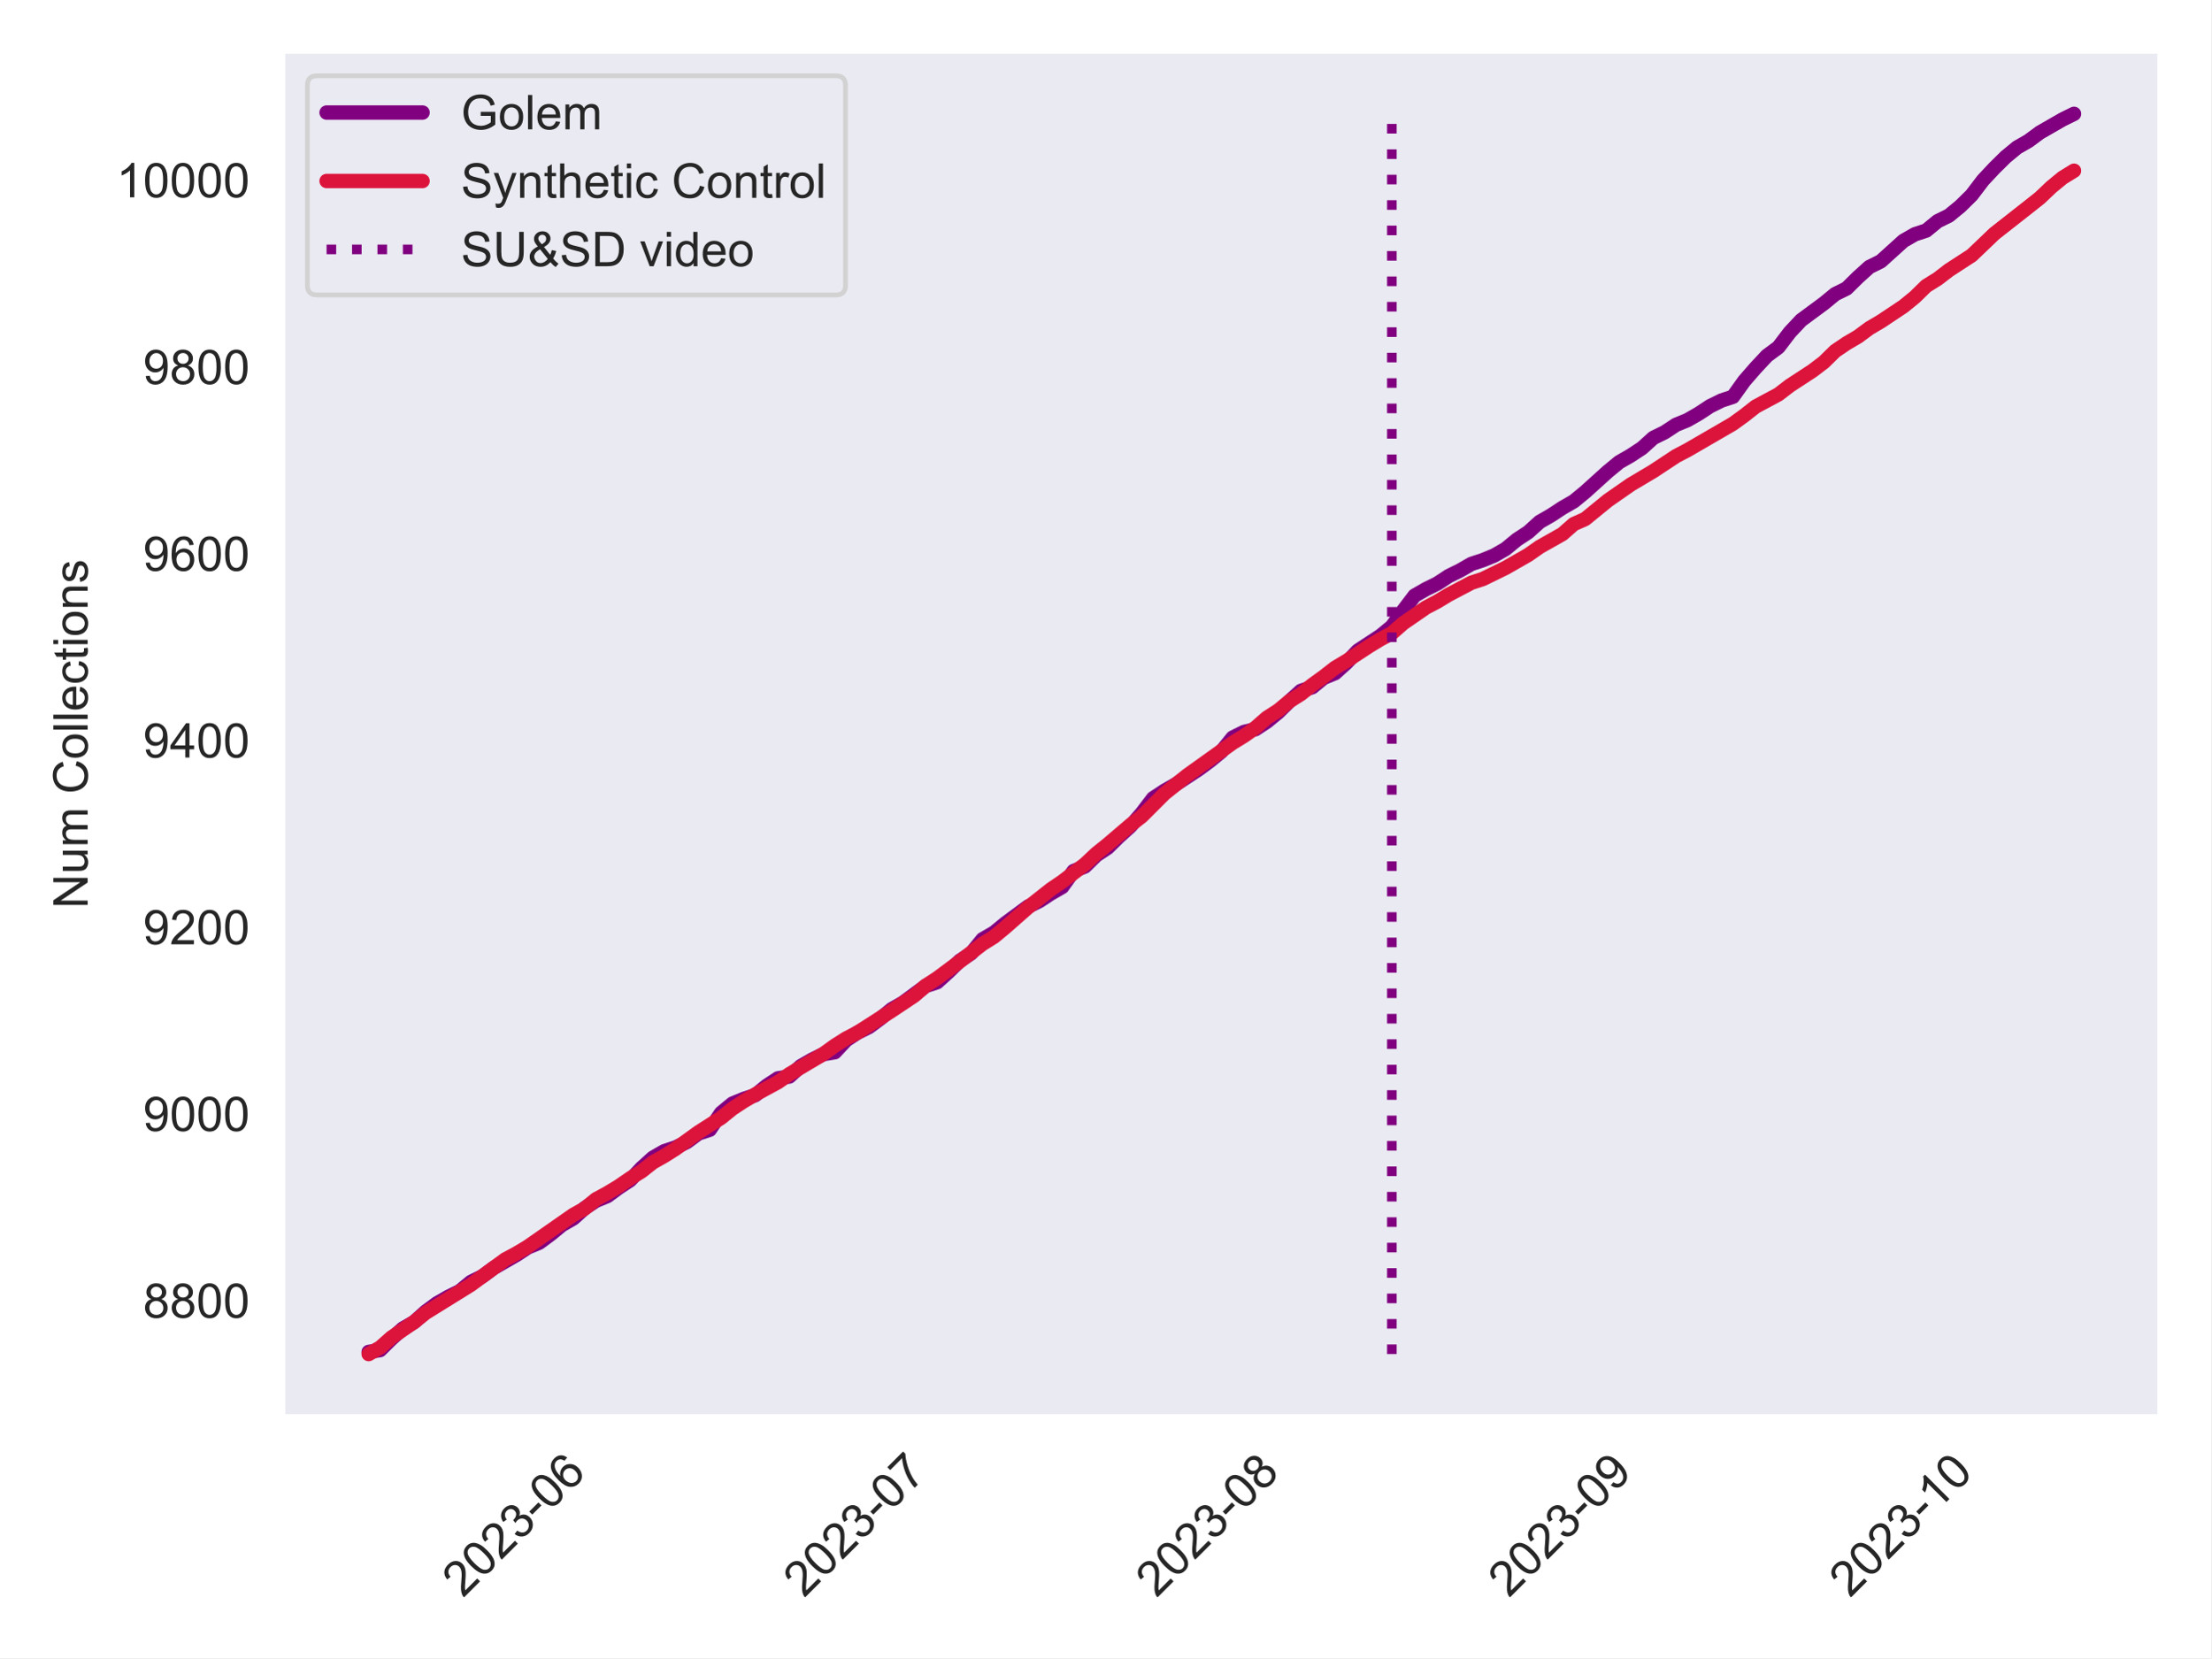
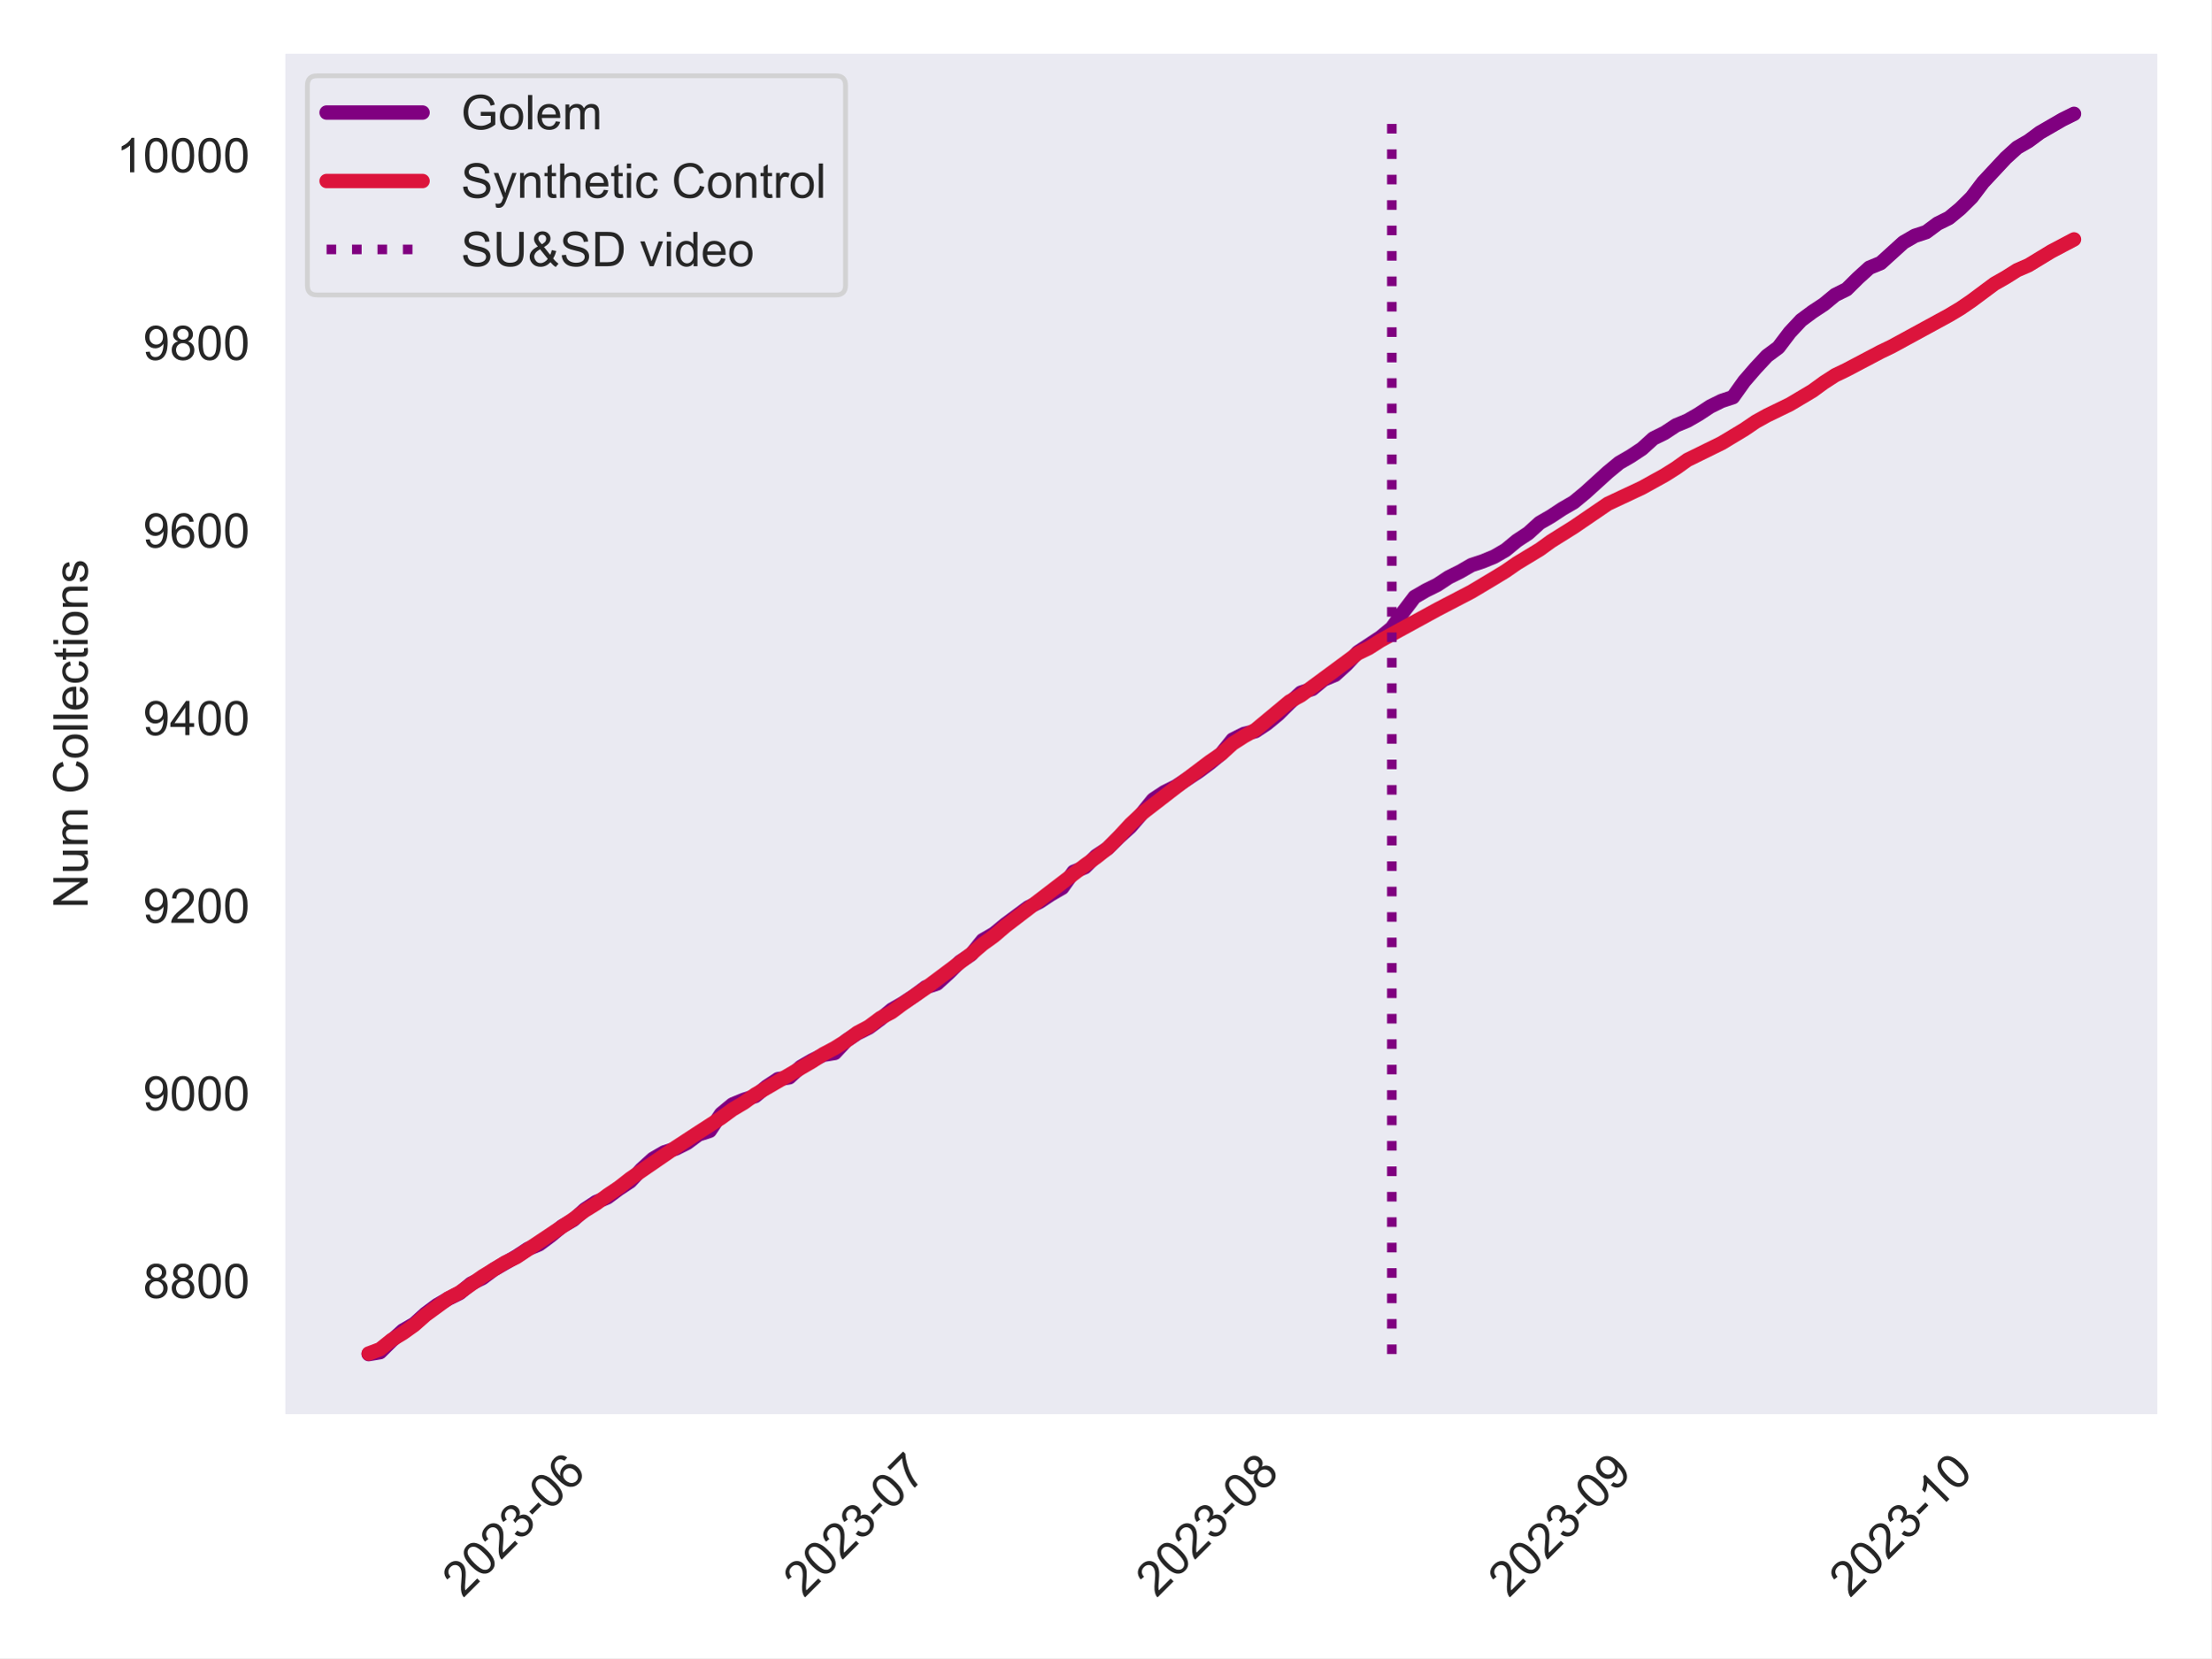
<svg xmlns="http://www.w3.org/2000/svg" xmlns:xlink="http://www.w3.org/1999/xlink" width="460.8pt" height="345.6pt" viewBox="0 0 460.8 345.6" version="1.1">
  <defs>
    <style type="text/css">*{stroke-linejoin: round; stroke-linecap: butt}</style>
  </defs>
  <g id="figure_1">
    <g id="patch_1">
      <path d="M 0 345.6  L 460.8 345.6  L 460.8 0  L 0 0  z " style="fill: #ffffff" />
    </g>
    <g id="axes_1">
      <g id="patch_2">
        <path d="M 59.06 295.153  L 450 295.153  L 450 10.8  L 59.06 10.8  z " style="fill: #eaeaf2" />
      </g>
      <g id="matplotlib.axis_1">
        <g id="xtick_1">
          <g id="text_1">
            <g style="fill: #262626" transform="translate(96.48556 333.1617) rotate(-45) scale(0.1 -0.1)">
              <defs>
                <path id="ArialMT-32" d="M 3222 541  L 3222 0  L 194 0  Q 188 203 259 391  Q 375 700 629 1000  Q 884 1300 1366 1694  Q 2113 2306 2375 2664  Q 2638 3022 2638 3341  Q 2638 3675 2398 3904  Q 2159 4134 1775 4134  Q 1369 4134 1125 3890  Q 881 3647 878 3216  L 300 3275  Q 359 3922 746 4261  Q 1134 4600 1788 4600  Q 2447 4600 2831 4234  Q 3216 3869 3216 3328  Q 3216 3053 3103 2787  Q 2991 2522 2730 2228  Q 2469 1934 1863 1422  Q 1356 997 1212 845  Q 1069 694 975 541  L 3222 541  z " transform="scale(0.015625)" />
                <path id="ArialMT-30" d="M 266 2259  Q 266 3072 433 3567  Q 600 4063 929 4331  Q 1259 4600 1759 4600  Q 2128 4600 2406 4451  Q 2684 4303 2865 4023  Q 3047 3744 3150 3342  Q 3253 2941 3253 2259  Q 3253 1453 3087 958  Q 2922 463 2592 192  Q 2263 -78 1759 -78  Q 1097 -78 719 397  Q 266 969 266 2259  z M 844 2259  Q 844 1131 1108 757  Q 1372 384 1759 384  Q 2147 384 2411 759  Q 2675 1134 2675 2259  Q 2675 3391 2411 3762  Q 2147 4134 1753 4134  Q 1366 4134 1134 3806  Q 844 3388 844 2259  z " transform="scale(0.015625)" />
                <path id="ArialMT-33" d="M 269 1209  L 831 1284  Q 928 806 1161 595  Q 1394 384 1728 384  Q 2125 384 2398 659  Q 2672 934 2672 1341  Q 2672 1728 2419 1979  Q 2166 2231 1775 2231  Q 1616 2231 1378 2169  L 1441 2663  Q 1497 2656 1531 2656  Q 1891 2656 2178 2843  Q 2466 3031 2466 3422  Q 2466 3731 2256 3934  Q 2047 4138 1716 4138  Q 1388 4138 1169 3931  Q 950 3725 888 3313  L 325 3413  Q 428 3978 793 4289  Q 1159 4600 1703 4600  Q 2078 4600 2393 4439  Q 2709 4278 2876 4000  Q 3044 3722 3044 3409  Q 3044 3113 2884 2869  Q 2725 2625 2413 2481  Q 2819 2388 3044 2092  Q 3269 1797 3269 1353  Q 3269 753 2831 336  Q 2394 -81 1725 -81  Q 1122 -81 723 278  Q 325 638 269 1209  z " transform="scale(0.015625)" />
                <path id="ArialMT-2d" d="M 203 1375  L 203 1941  L 1931 1941  L 1931 1375  L 203 1375  z " transform="scale(0.015625)" />
                <path id="ArialMT-36" d="M 3184 3459  L 2625 3416  Q 2550 3747 2413 3897  Q 2184 4138 1850 4138  Q 1581 4138 1378 3988  Q 1113 3794 959 3422  Q 806 3050 800 2363  Q 1003 2672 1297 2822  Q 1591 2972 1913 2972  Q 2475 2972 2870 2558  Q 3266 2144 3266 1488  Q 3266 1056 3080 686  Q 2894 316 2569 119  Q 2244 -78 1831 -78  Q 1128 -78 684 439  Q 241 956 241 2144  Q 241 3472 731 4075  Q 1159 4600 1884 4600  Q 2425 4600 2770 4297  Q 3116 3994 3184 3459  z M 888 1484  Q 888 1194 1011 928  Q 1134 663 1356 523  Q 1578 384 1822 384  Q 2178 384 2434 671  Q 2691 959 2691 1453  Q 2691 1928 2437 2201  Q 2184 2475 1800 2475  Q 1419 2475 1153 2201  Q 888 1928 888 1484  z " transform="scale(0.015625)" />
              </defs>
              <use xlink:href="#ArialMT-32" />
              <use xlink:href="#ArialMT-30" x="55.615" />
              <use xlink:href="#ArialMT-32" x="111.23" />
              <use xlink:href="#ArialMT-33" x="166.846" />
              <use xlink:href="#ArialMT-2d" x="222.461" />
              <use xlink:href="#ArialMT-30" x="255.762" />
              <use xlink:href="#ArialMT-36" x="311.377" />
            </g>
          </g>
        </g>
        <g id="xtick_2">
          <g id="text_2">
            <g style="fill: #262626" transform="translate(167.5656 333.1617) rotate(-45) scale(0.1 -0.1)">
              <defs>
                <path id="ArialMT-37" d="M 303 3981  L 303 4522  L 3269 4522  L 3269 4084  Q 2831 3619 2401 2847  Q 1972 2075 1738 1259  Q 1569 684 1522 0  L 944 0  Q 953 541 1156 1306  Q 1359 2072 1739 2783  Q 2119 3494 2547 3981  L 303 3981  z " transform="scale(0.015625)" />
              </defs>
              <use xlink:href="#ArialMT-32" />
              <use xlink:href="#ArialMT-30" x="55.615" />
              <use xlink:href="#ArialMT-32" x="111.23" />
              <use xlink:href="#ArialMT-33" x="166.846" />
              <use xlink:href="#ArialMT-2d" x="222.461" />
              <use xlink:href="#ArialMT-30" x="255.762" />
              <use xlink:href="#ArialMT-37" x="311.377" />
            </g>
          </g>
        </g>
        <g id="xtick_3">
          <g id="text_3">
            <g style="fill: #262626" transform="translate(241.0149 333.1617) rotate(-45) scale(0.1 -0.1)">
              <defs>
                <path id="ArialMT-38" d="M 1131 2484  Q 781 2613 612 2850  Q 444 3088 444 3419  Q 444 3919 803 4259  Q 1163 4600 1759 4600  Q 2359 4600 2725 4251  Q 3091 3903 3091 3403  Q 3091 3084 2923 2848  Q 2756 2613 2416 2484  Q 2838 2347 3058 2040  Q 3278 1734 3278 1309  Q 3278 722 2862 322  Q 2447 -78 1769 -78  Q 1091 -78 675 323  Q 259 725 259 1325  Q 259 1772 486 2073  Q 713 2375 1131 2484  z M 1019 3438  Q 1019 3113 1228 2906  Q 1438 2700 1772 2700  Q 2097 2700 2305 2904  Q 2513 3109 2513 3406  Q 2513 3716 2298 3927  Q 2084 4138 1766 4138  Q 1444 4138 1231 3931  Q 1019 3725 1019 3438  z M 838 1322  Q 838 1081 952 856  Q 1066 631 1291 507  Q 1516 384 1775 384  Q 2178 384 2440 643  Q 2703 903 2703 1303  Q 2703 1709 2433 1975  Q 2163 2241 1756 2241  Q 1359 2241 1098 1978  Q 838 1716 838 1322  z " transform="scale(0.015625)" />
              </defs>
              <use xlink:href="#ArialMT-32" />
              <use xlink:href="#ArialMT-30" x="55.615" />
              <use xlink:href="#ArialMT-32" x="111.23" />
              <use xlink:href="#ArialMT-33" x="166.846" />
              <use xlink:href="#ArialMT-2d" x="222.461" />
              <use xlink:href="#ArialMT-30" x="255.762" />
              <use xlink:href="#ArialMT-38" x="311.377" />
            </g>
          </g>
        </g>
        <g id="xtick_4">
          <g id="text_4">
            <g style="fill: #262626" transform="translate(314.4642 333.1617) rotate(-45) scale(0.1 -0.1)">
              <defs>
                <path id="ArialMT-39" d="M 350 1059  L 891 1109  Q 959 728 1153 556  Q 1347 384 1650 384  Q 1909 384 2104 503  Q 2300 622 2425 820  Q 2550 1019 2634 1356  Q 2719 1694 2719 2044  Q 2719 2081 2716 2156  Q 2547 1888 2255 1720  Q 1963 1553 1622 1553  Q 1053 1553 659 1965  Q 266 2378 266 3053  Q 266 3750 677 4175  Q 1088 4600 1706 4600  Q 2153 4600 2523 4359  Q 2894 4119 3086 3673  Q 3278 3228 3278 2384  Q 3278 1506 3087 986  Q 2897 466 2520 194  Q 2144 -78 1638 -78  Q 1100 -78 759 220  Q 419 519 350 1059  z M 2653 3081  Q 2653 3566 2395 3850  Q 2138 4134 1775 4134  Q 1400 4134 1122 3828  Q 844 3522 844 3034  Q 844 2597 1108 2323  Q 1372 2050 1759 2050  Q 2150 2050 2401 2323  Q 2653 2597 2653 3081  z " transform="scale(0.015625)" />
              </defs>
              <use xlink:href="#ArialMT-32" />
              <use xlink:href="#ArialMT-30" x="55.615" />
              <use xlink:href="#ArialMT-32" x="111.23" />
              <use xlink:href="#ArialMT-33" x="166.846" />
              <use xlink:href="#ArialMT-2d" x="222.461" />
              <use xlink:href="#ArialMT-30" x="255.762" />
              <use xlink:href="#ArialMT-39" x="311.377" />
            </g>
          </g>
        </g>
        <g id="xtick_5">
          <g id="text_5">
            <g style="fill: #262626" transform="translate(385.5442 333.1617) rotate(-45) scale(0.1 -0.1)">
              <defs>
                <path id="ArialMT-31" d="M 2384 0  L 1822 0  L 1822 3584  Q 1619 3391 1289 3197  Q 959 3003 697 2906  L 697 3450  Q 1169 3672 1522 3987  Q 1875 4303 2022 4600  L 2384 4600  L 2384 0  z " transform="scale(0.015625)" />
              </defs>
              <use xlink:href="#ArialMT-32" />
              <use xlink:href="#ArialMT-30" x="55.615" />
              <use xlink:href="#ArialMT-32" x="111.23" />
              <use xlink:href="#ArialMT-33" x="166.846" />
              <use xlink:href="#ArialMT-2d" x="222.461" />
              <use xlink:href="#ArialMT-31" x="255.762" />
              <use xlink:href="#ArialMT-30" x="311.377" />
            </g>
          </g>
        </g>
      </g>
      <g id="matplotlib.axis_2">
        <g id="ytick_1">
          <g id="text_6">
-             <g style="fill: #262626" transform="translate(29.81625 274.6651) scale(0.1 -0.1)">
+             <g style="fill: #262626" transform="translate(29.81625 270.5546) scale(0.1 -0.1)">
              <use xlink:href="#ArialMT-38" />
              <use xlink:href="#ArialMT-38" x="55.615" />
              <use xlink:href="#ArialMT-30" x="111.23" />
              <use xlink:href="#ArialMT-30" x="166.846" />
            </g>
          </g>
        </g>
        <g id="ytick_2">
          <g id="text_7">
-             <g style="fill: #262626" transform="translate(29.81625 235.7412) scale(0.1 -0.1)">
+             <g style="fill: #262626" transform="translate(29.81625 231.4468) scale(0.1 -0.1)">
              <use xlink:href="#ArialMT-39" />
              <use xlink:href="#ArialMT-30" x="55.615" />
              <use xlink:href="#ArialMT-30" x="111.23" />
              <use xlink:href="#ArialMT-30" x="166.846" />
            </g>
          </g>
        </g>
        <g id="ytick_3">
          <g id="text_8">
-             <g style="fill: #262626" transform="translate(29.81625 196.8174) scale(0.1 -0.1)">
+             <g style="fill: #262626" transform="translate(29.81625 192.339) scale(0.1 -0.1)">
              <use xlink:href="#ArialMT-39" />
              <use xlink:href="#ArialMT-32" x="55.615" />
              <use xlink:href="#ArialMT-30" x="111.23" />
              <use xlink:href="#ArialMT-30" x="166.846" />
            </g>
          </g>
        </g>
        <g id="ytick_4">
          <g id="text_9">
-             <g style="fill: #262626" transform="translate(29.81625 157.8935) scale(0.1 -0.1)">
+             <g style="fill: #262626" transform="translate(29.81625 153.2312) scale(0.1 -0.1)">
              <defs>
                <path id="ArialMT-34" d="M 2069 0  L 2069 1097  L 81 1097  L 81 1613  L 2172 4581  L 2631 4581  L 2631 1613  L 3250 1613  L 3250 1097  L 2631 1097  L 2631 0  L 2069 0  z M 2069 1613  L 2069 3678  L 634 1613  L 2069 1613  z " transform="scale(0.015625)" />
              </defs>
              <use xlink:href="#ArialMT-39" />
              <use xlink:href="#ArialMT-34" x="55.615" />
              <use xlink:href="#ArialMT-30" x="111.23" />
              <use xlink:href="#ArialMT-30" x="166.846" />
            </g>
          </g>
        </g>
        <g id="ytick_5">
          <g id="text_10">
-             <g style="fill: #262626" transform="translate(29.81625 118.9697) scale(0.1 -0.1)">
+             <g style="fill: #262626" transform="translate(29.81625 114.1234) scale(0.1 -0.1)">
              <use xlink:href="#ArialMT-39" />
              <use xlink:href="#ArialMT-36" x="55.615" />
              <use xlink:href="#ArialMT-30" x="111.23" />
              <use xlink:href="#ArialMT-30" x="166.846" />
            </g>
          </g>
        </g>
        <g id="ytick_6">
          <g id="text_11">
-             <g style="fill: #262626" transform="translate(29.81625 80.04585) scale(0.1 -0.1)">
+             <g style="fill: #262626" transform="translate(29.81625 75.01556) scale(0.1 -0.1)">
              <use xlink:href="#ArialMT-39" />
              <use xlink:href="#ArialMT-38" x="55.615" />
              <use xlink:href="#ArialMT-30" x="111.23" />
              <use xlink:href="#ArialMT-30" x="166.846" />
            </g>
          </g>
        </g>
        <g id="ytick_7">
          <g id="text_12">
-             <g style="fill: #262626" transform="translate(24.25531 41.122) scale(0.1 -0.1)">
+             <g style="fill: #262626" transform="translate(24.25531 35.90776) scale(0.1 -0.1)">
              <use xlink:href="#ArialMT-31" />
              <use xlink:href="#ArialMT-30" x="55.615" />
              <use xlink:href="#ArialMT-30" x="111.23" />
              <use xlink:href="#ArialMT-30" x="166.846" />
              <use xlink:href="#ArialMT-30" x="222.461" />
            </g>
          </g>
        </g>
        <g id="text_13">
          <g style="fill: #262626" transform="translate(18.26781 189.3764) rotate(-90) scale(0.1 -0.1)">
            <defs>
              <path id="ArialMT-4e" d="M 488 0  L 488 4581  L 1109 4581  L 3516 984  L 3516 4581  L 4097 4581  L 4097 0  L 3475 0  L 1069 3600  L 1069 0  L 488 0  z " transform="scale(0.015625)" />
              <path id="ArialMT-75" d="M 2597 0  L 2597 488  Q 2209 -75 1544 -75  Q 1250 -75 995 37  Q 741 150 617 320  Q 494 491 444 738  Q 409 903 409 1263  L 409 3319  L 972 3319  L 972 1478  Q 972 1038 1006 884  Q 1059 663 1231 536  Q 1403 409 1656 409  Q 1909 409 2131 539  Q 2353 669 2445 892  Q 2538 1116 2538 1541  L 2538 3319  L 3100 3319  L 3100 0  L 2597 0  z " transform="scale(0.015625)" />
              <path id="ArialMT-6d" d="M 422 0  L 422 3319  L 925 3319  L 925 2853  Q 1081 3097 1340 3245  Q 1600 3394 1931 3394  Q 2300 3394 2536 3241  Q 2772 3088 2869 2813  Q 3263 3394 3894 3394  Q 4388 3394 4653 3120  Q 4919 2847 4919 2278  L 4919 0  L 4359 0  L 4359 2091  Q 4359 2428 4304 2576  Q 4250 2725 4106 2815  Q 3963 2906 3769 2906  Q 3419 2906 3187 2673  Q 2956 2441 2956 1928  L 2956 0  L 2394 0  L 2394 2156  Q 2394 2531 2256 2718  Q 2119 2906 1806 2906  Q 1569 2906 1367 2781  Q 1166 2656 1075 2415  Q 984 2175 984 1722  L 984 0  L 422 0  z " transform="scale(0.015625)" />
              <path id="ArialMT-20" transform="scale(0.015625)" />
              <path id="ArialMT-43" d="M 3763 1606  L 4369 1453  Q 4178 706 3683 314  Q 3188 -78 2472 -78  Q 1731 -78 1267 223  Q 803 525 561 1097  Q 319 1669 319 2325  Q 319 3041 592 3573  Q 866 4106 1370 4382  Q 1875 4659 2481 4659  Q 3169 4659 3637 4309  Q 4106 3959 4291 3325  L 3694 3184  Q 3534 3684 3231 3912  Q 2928 4141 2469 4141  Q 1941 4141 1586 3887  Q 1231 3634 1087 3207  Q 944 2781 944 2328  Q 944 1744 1114 1308  Q 1284 872 1643 656  Q 2003 441 2422 441  Q 2931 441 3284 734  Q 3638 1028 3763 1606  z " transform="scale(0.015625)" />
              <path id="ArialMT-6f" d="M 213 1659  Q 213 2581 725 3025  Q 1153 3394 1769 3394  Q 2453 3394 2887 2945  Q 3322 2497 3322 1706  Q 3322 1066 3130 698  Q 2938 331 2570 128  Q 2203 -75 1769 -75  Q 1072 -75 642 372  Q 213 819 213 1659  z M 791 1659  Q 791 1022 1069 705  Q 1347 388 1769 388  Q 2188 388 2466 706  Q 2744 1025 2744 1678  Q 2744 2294 2464 2611  Q 2184 2928 1769 2928  Q 1347 2928 1069 2612  Q 791 2297 791 1659  z " transform="scale(0.015625)" />
              <path id="ArialMT-6c" d="M 409 0  L 409 4581  L 972 4581  L 972 0  L 409 0  z " transform="scale(0.015625)" />
              <path id="ArialMT-65" d="M 2694 1069  L 3275 997  Q 3138 488 2766 206  Q 2394 -75 1816 -75  Q 1088 -75 661 373  Q 234 822 234 1631  Q 234 2469 665 2931  Q 1097 3394 1784 3394  Q 2450 3394 2872 2941  Q 3294 2488 3294 1666  Q 3294 1616 3291 1516  L 816 1516  Q 847 969 1125 678  Q 1403 388 1819 388  Q 2128 388 2347 550  Q 2566 713 2694 1069  z M 847 1978  L 2700 1978  Q 2663 2397 2488 2606  Q 2219 2931 1791 2931  Q 1403 2931 1139 2672  Q 875 2413 847 1978  z " transform="scale(0.015625)" />
              <path id="ArialMT-63" d="M 2588 1216  L 3141 1144  Q 3050 572 2676 248  Q 2303 -75 1759 -75  Q 1078 -75 664 370  Q 250 816 250 1647  Q 250 2184 428 2587  Q 606 2991 970 3192  Q 1334 3394 1763 3394  Q 2303 3394 2647 3120  Q 2991 2847 3088 2344  L 2541 2259  Q 2463 2594 2264 2762  Q 2066 2931 1784 2931  Q 1359 2931 1093 2626  Q 828 2322 828 1663  Q 828 994 1084 691  Q 1341 388 1753 388  Q 2084 388 2306 591  Q 2528 794 2588 1216  z " transform="scale(0.015625)" />
              <path id="ArialMT-74" d="M 1650 503  L 1731 6  Q 1494 -44 1306 -44  Q 1000 -44 831 53  Q 663 150 594 308  Q 525 466 525 972  L 525 2881  L 113 2881  L 113 3319  L 525 3319  L 525 4141  L 1084 4478  L 1084 3319  L 1650 3319  L 1650 2881  L 1084 2881  L 1084 941  Q 1084 700 1114 631  Q 1144 563 1211 522  Q 1278 481 1403 481  Q 1497 481 1650 503  z " transform="scale(0.015625)" />
              <path id="ArialMT-69" d="M 425 3934  L 425 4581  L 988 4581  L 988 3934  L 425 3934  z M 425 0  L 425 3319  L 988 3319  L 988 0  L 425 0  z " transform="scale(0.015625)" />
              <path id="ArialMT-6e" d="M 422 0  L 422 3319  L 928 3319  L 928 2847  Q 1294 3394 1984 3394  Q 2284 3394 2536 3286  Q 2788 3178 2913 3003  Q 3038 2828 3088 2588  Q 3119 2431 3119 2041  L 3119 0  L 2556 0  L 2556 2019  Q 2556 2363 2490 2533  Q 2425 2703 2258 2804  Q 2091 2906 1866 2906  Q 1506 2906 1245 2678  Q 984 2450 984 1813  L 984 0  L 422 0  z " transform="scale(0.015625)" />
              <path id="ArialMT-73" d="M 197 991  L 753 1078  Q 800 744 1014 566  Q 1228 388 1613 388  Q 2000 388 2187 545  Q 2375 703 2375 916  Q 2375 1106 2209 1216  Q 2094 1291 1634 1406  Q 1016 1563 777 1677  Q 538 1791 414 1992  Q 291 2194 291 2438  Q 291 2659 392 2848  Q 494 3038 669 3163  Q 800 3259 1026 3326  Q 1253 3394 1513 3394  Q 1903 3394 2198 3281  Q 2494 3169 2634 2976  Q 2775 2784 2828 2463  L 2278 2388  Q 2241 2644 2061 2787  Q 1881 2931 1553 2931  Q 1166 2931 1000 2803  Q 834 2675 834 2503  Q 834 2394 903 2306  Q 972 2216 1119 2156  Q 1203 2125 1616 2013  Q 2213 1853 2448 1751  Q 2684 1650 2818 1456  Q 2953 1263 2953 975  Q 2953 694 2789 445  Q 2625 197 2315 61  Q 2006 -75 1616 -75  Q 969 -75 630 194  Q 291 463 197 991  z " transform="scale(0.015625)" />
            </defs>
            <use xlink:href="#ArialMT-4e" />
            <use xlink:href="#ArialMT-75" x="72.217" />
            <use xlink:href="#ArialMT-6d" x="127.832" />
            <use xlink:href="#ArialMT-20" x="211.133" />
            <use xlink:href="#ArialMT-43" x="238.916" />
            <use xlink:href="#ArialMT-6f" x="311.133" />
            <use xlink:href="#ArialMT-6c" x="366.748" />
            <use xlink:href="#ArialMT-6c" x="388.965" />
            <use xlink:href="#ArialMT-65" x="411.182" />
            <use xlink:href="#ArialMT-63" x="466.797" />
            <use xlink:href="#ArialMT-74" x="516.797" />
            <use xlink:href="#ArialMT-69" x="544.58" />
            <use xlink:href="#ArialMT-6f" x="566.797" />
            <use xlink:href="#ArialMT-6e" x="622.412" />
            <use xlink:href="#ArialMT-73" x="678.027" />
          </g>
        </g>
      </g>
      <g id="PolyCollection_1" />
      <g id="PolyCollection_2" />
      <g id="line2d_1">
-         <path d="M 76.83 281.79  L 79.199 281.401  L 81.569 279.066  L 83.938 276.925  L 86.307 275.562  L 88.677 273.422  L 91.046 271.67  L 93.415 270.308  L 95.785 269.14  L 98.154 267.194  L 100.523 266.026  L 102.893 264.275  L 107.631 261.55  L 110.001 259.993  L 112.37 259.02  L 114.739 257.268  L 117.109 255.322  L 119.478 253.96  L 121.847 251.819  L 124.217 250.262  L 126.586 249.289  L 128.955 247.537  L 131.325 245.98  L 133.694 243.45  L 136.063 241.309  L 138.433 239.947  L 140.802 239.169  L 143.171 238.001  L 145.541 236.249  L 147.91 235.471  L 150.279 231.968  L 152.649 230.022  L 155.018 229.048  L 157.387 228.27  L 159.757 226.324  L 162.126 224.767  L 164.495 224.378  L 166.865 222.237  L 169.234 220.874  L 171.603 219.707  L 173.973 219.317  L 176.342 216.787  L 178.711 215.23  L 181.081 214.063  L 183.45 212.311  L 185.819 210.365  L 188.189 209.003  L 192.927 205.499  L 195.297 204.721  L 197.666 202.58  L 200.035 200.245  L 202.405 198.688  L 204.774 195.769  L 207.143 194.406  L 209.513 192.46  L 214.251 188.957  L 216.621 187.789  L 218.99 186.232  L 221.359 184.87  L 223.729 181.561  L 226.098 180.588  L 228.467 178.253  L 230.837 176.696  L 233.206 174.36  L 235.575 172.22  L 237.945 169.495  L 240.314 166.381  L 242.683 164.824  L 245.053 163.462  L 249.791 160.348  L 252.161 158.596  L 254.53 156.65  L 256.899 153.731  L 259.269 152.563  L 261.638 151.979  L 264.007 150.422  L 266.377 148.476  L 268.746 146.141  L 271.115 144  L 273.485 143.221  L 275.854 141.275  L 278.223 140.302  L 280.593 138.161  L 282.962 135.631  L 287.701 132.517  L 290.07 130.571  L 292.439 127.263  L 294.809 124.149  L 297.178 122.786  L 299.547 121.619  L 301.917 120.062  L 304.286 118.894  L 306.655 117.532  L 309.025 116.753  L 311.394 115.78  L 313.763 114.418  L 316.133 112.472  L 318.502 110.915  L 320.871 108.774  L 323.241 107.411  L 325.61 105.854  L 327.979 104.492  L 330.349 102.546  L 335.087 98.264  L 337.457 96.318  L 339.826 94.956  L 342.195 93.399  L 344.565 91.258  L 346.934 90.09  L 349.303 88.533  L 351.673 87.56  L 354.042 86.198  L 356.411 84.641  L 358.781 83.473  L 361.15 82.695  L 363.519 79.386  L 365.889 76.662  L 368.258 74.132  L 370.627 72.38  L 372.997 69.266  L 375.366 66.736  L 380.105 63.233  L 382.474 61.287  L 384.843 60.119  L 387.213 57.783  L 389.582 55.643  L 391.951 54.475  L 396.69 50.193  L 399.059 48.831  L 401.429 48.053  L 403.798 46.106  L 406.167 44.939  L 408.537 42.992  L 410.906 40.657  L 413.275 37.543  L 415.645 35.013  L 418.014 32.678  L 420.383 30.731  L 422.753 29.369  L 425.122 27.618  L 429.861 24.893  L 432.23 23.725  L 432.23 23.725  " clip-path="url(#p3acca5e55d)" style="fill: none; stroke: #800080; stroke-width: 3; stroke-linecap: round" />
+         <path d="M 76.83 282.228  L 79.199 281.837  L 81.569 279.49  L 83.938 277.339  L 86.307 275.971  L 88.677 273.82  L 91.046 272.06  L 93.415 270.691  L 95.785 269.518  L 98.154 267.562  L 100.523 266.389  L 102.893 264.629  L 107.631 261.892  L 110.001 260.327  L 112.37 259.35  L 114.739 257.59  L 117.109 255.634  L 119.478 254.266  L 121.847 252.115  L 124.217 250.55  L 126.586 249.573  L 128.955 247.813  L 131.325 246.249  L 133.694 243.707  L 136.063 241.556  L 138.433 240.187  L 140.802 239.405  L 143.171 238.231  L 145.541 236.472  L 147.91 235.689  L 150.279 232.17  L 152.649 230.214  L 155.018 229.237  L 157.387 228.455  L 159.757 226.499  L 162.126 224.935  L 164.495 224.544  L 166.865 222.393  L 169.234 221.024  L 171.603 219.851  L 173.973 219.46  L 176.342 216.918  L 178.711 215.353  L 181.081 214.18  L 183.45 212.42  L 185.819 210.465  L 188.189 209.096  L 190.558 207.532  L 192.927 205.772  L 195.297 204.99  L 197.666 202.839  L 200.035 200.492  L 202.405 198.928  L 204.774 195.995  L 207.143 194.626  L 209.513 192.671  L 214.251 189.151  L 216.621 187.978  L 218.99 186.414  L 221.359 185.045  L 223.729 181.721  L 226.098 180.743  L 228.467 178.397  L 230.837 176.832  L 233.206 174.486  L 235.575 172.335  L 237.945 169.597  L 240.314 166.664  L 242.683 165.1  L 245.053 163.927  L 249.791 160.798  L 252.161 159.038  L 254.53 157.083  L 256.899 154.15  L 259.269 152.976  L 261.638 152.39  L 264.007 150.826  L 266.377 148.87  L 268.746 146.524  L 271.115 144.373  L 273.485 143.591  L 275.854 141.635  L 278.223 140.657  L 280.593 138.507  L 282.962 135.965  L 287.701 132.836  L 290.07 130.881  L 292.439 127.556  L 294.809 124.428  L 297.178 123.059  L 299.547 121.886  L 301.917 120.321  L 304.286 119.148  L 306.655 117.779  L 309.025 116.997  L 311.394 116.02  L 313.763 114.651  L 316.133 112.695  L 318.502 111.131  L 320.871 108.98  L 323.241 107.611  L 325.61 106.047  L 327.979 104.678  L 330.349 102.723  L 335.087 98.421  L 337.457 96.466  L 339.826 95.097  L 342.195 93.533  L 344.565 91.382  L 346.934 90.208  L 349.303 88.644  L 351.673 87.666  L 354.042 86.298  L 356.411 84.733  L 358.781 83.56  L 361.15 82.778  L 363.519 79.454  L 365.889 76.716  L 368.258 74.174  L 370.627 72.414  L 372.997 69.286  L 375.366 66.744  L 377.735 64.984  L 380.105 63.42  L 382.474 61.464  L 384.843 60.291  L 387.213 57.944  L 389.582 55.794  L 391.951 54.816  L 396.69 50.514  L 399.059 49.145  L 401.429 48.363  L 403.798 46.603  L 406.167 45.43  L 408.537 43.475  L 410.906 41.128  L 413.275 37.999  L 418.014 32.915  L 420.383 30.765  L 422.753 29.396  L 425.122 27.636  L 429.861 24.898  L 432.23 23.725  L 432.23 23.725  " clip-path="url(#p1d83521502)" style="fill: none; stroke: #800080; stroke-width: 3; stroke-linecap: round" />
      </g>
      <g id="line2d_2">
-         <path d="M 76.83 282.228  L 79.199 280.887  L 81.569 278.789  L 86.307 275.552  L 88.677 273.648  L 95.785 269.236  L 98.154 267.767  L 105.262 262.528  L 107.631 261.254  L 110.001 259.834  L 119.478 253.219  L 121.847 251.899  L 124.217 249.957  L 126.586 248.68  L 128.955 247.243  L 131.325 245.61  L 133.694 244.146  L 136.063 242.275  L 138.433 240.935  L 140.802 239.438  L 145.541 236.015  L 150.279 232.984  L 152.649 231.067  L 155.018 229.511  L 157.387 228.125  L 162.126 225.554  L 164.495 223.895  L 171.603 219.669  L 173.973 217.953  L 176.342 216.453  L 178.711 215.223  L 185.819 210.671  L 190.558 207.506  L 192.927 205.448  L 195.297 203.912  L 200.035 200.384  L 204.774 196.733  L 207.143 195.254  L 209.513 193.287  L 214.251 189.121  L 218.99 185.374  L 221.359 183.767  L 226.098 180.147  L 228.467 177.921  L 230.837 176.013  L 235.575 171.969  L 237.945 170.141  L 242.683 165.405  L 247.422 161.606  L 256.899 154.823  L 259.269 153.373  L 261.638 151.692  L 264.007 149.615  L 266.377 148.086  L 268.746 146.142  L 271.115 144.649  L 273.485 142.752  L 275.854 141.042  L 278.223 139.194  L 280.593 137.779  L 285.331 134.67  L 287.701 133.23  L 290.07 131.975  L 292.439 129.899  L 297.178 126.624  L 299.547 125.379  L 301.917 123.943  L 306.655 121.451  L 309.025 120.678  L 313.763 118.361  L 318.502 115.647  L 320.871 113.988  L 325.61 111.31  L 327.979 109.227  L 330.349 108.177  L 335.087 104.308  L 339.826 101.009  L 344.565 98.186  L 349.303 95.057  L 351.673 93.817  L 361.15 88.321  L 363.519 86.6  L 365.889 84.739  L 370.627 82.197  L 372.997 80.375  L 377.735 77.277  L 380.105 75.473  L 382.474 73.15  L 384.843 71.547  L 387.213 70.159  L 389.582 68.405  L 391.951 67.007  L 396.69 63.852  L 399.059 61.918  L 401.429 59.599  L 403.798 58.128  L 406.167 56.31  L 410.906 53.229  L 415.645 48.694  L 422.753 43.115  L 425.122 41.239  L 427.491 38.986  L 429.861 37.037  L 432.23 35.58  L 432.23 35.58  " clip-path="url(#p3acca5e55d)" style="fill: none; stroke: #dc143c; stroke-width: 3; stroke-linecap: round" />
+         <path d="M 76.83 282.118  L 79.199 281.226  L 81.569 279.319  L 83.938 277.886  L 86.307 276.2  L 88.677 274.108  L 93.415 270.637  L 95.785 269.399  L 100.523 266.067  L 105.262 263.163  L 107.631 262.016  L 119.478 254.112  L 121.847 252.354  L 124.217 250.888  L 126.586 249.123  L 128.955 247.533  L 131.325 245.678  L 140.802 239.164  L 145.541 236.064  L 150.279 233  L 152.649 231.258  L 155.018 229.855  L 157.387 228.138  L 166.865 222.626  L 169.234 221.245  L 171.603 219.701  L 173.973 218.448  L 176.342 216.959  L 178.711 215.238  L 181.081 213.977  L 183.45 212.211  L 185.819 210.959  L 188.189 209.192  L 192.927 205.929  L 202.405 198.834  L 204.774 196.8  L 207.143 195.09  L 209.513 193.061  L 226.098 180.356  L 228.467 178.671  L 230.837 176.795  L 233.206 174.394  L 235.575 171.82  L 237.945 169.592  L 245.053 164.099  L 252.161 158.732  L 254.53 157.131  L 256.899 154.981  L 259.269 153.461  L 261.638 152.126  L 268.746 146.215  L 271.115 144.932  L 282.962 136.183  L 285.331 135.023  L 287.701 133.505  L 299.547 127.026  L 306.655 123.322  L 311.394 120.489  L 313.763 119.044  L 316.133 117.399  L 320.871 114.53  L 323.241 112.816  L 327.979 109.845  L 335.087 104.995  L 342.195 101.659  L 346.934 99.038  L 349.303 97.545  L 351.673 95.852  L 358.781 92.358  L 363.519 89.51  L 365.889 87.896  L 368.258 86.58  L 372.997 84.279  L 377.735 81.462  L 380.105 79.731  L 382.474 78.201  L 384.843 77.061  L 391.951 73.314  L 394.321 72.168  L 406.167 65.71  L 408.537 64.295  L 410.906 62.674  L 415.645 59.145  L 418.014 57.799  L 420.383 56.305  L 422.753 55.274  L 427.491 52.396  L 432.23 49.892  L 432.23 49.892  " clip-path="url(#p1d83521502)" style="fill: none; stroke: #dc143c; stroke-width: 3; stroke-linecap: round" />
      </g>
      <g id="LineCollection_1">
-         <path d="M 290.07 282.228  L 290.07 23.725  " clip-path="url(#p3acca5e55d)" style="fill: none; stroke-dasharray: 2,3.3; stroke-dashoffset: 0; stroke: #800080; stroke-width: 2" />
+         <path d="M 290.07 282.228  L 290.07 23.725  " clip-path="url(#p1d83521502)" style="fill: none; stroke-dasharray: 2,3.3; stroke-dashoffset: 0; stroke: #800080; stroke-width: 2" />
      </g>
      <g id="patch_3">
        <path d="M 59.06 295.153  L 59.06 10.8  " style="fill: none; stroke: #ffffff; stroke-width: 0.8; stroke-linejoin: miter; stroke-linecap: square" />
      </g>
      <g id="patch_4">
        <path d="M 450 295.153  L 450 10.8  " style="fill: none; stroke: #ffffff; stroke-width: 0.8; stroke-linejoin: miter; stroke-linecap: square" />
      </g>
      <g id="patch_5">
        <path d="M 59.06 295.153  L 450 295.153  " style="fill: none; stroke: #ffffff; stroke-width: 0.8; stroke-linejoin: miter; stroke-linecap: square" />
      </g>
      <g id="patch_6">
        <path d="M 59.06 10.8  L 450 10.8  " style="fill: none; stroke: #ffffff; stroke-width: 0.8; stroke-linejoin: miter; stroke-linecap: square" />
      </g>
      <g id="legend_1">
        <g id="patch_7">
          <path d="M 66.06 61.475  L 174.204 61.475  Q 176.204 61.475 176.204 59.475  L 176.204 17.8  Q 176.204 15.8 174.204 15.8  L 66.06 15.8  Q 64.06 15.8 64.06 17.8  L 64.06 59.475  Q 64.06 61.475 66.06 61.475  z " style="fill: #eaeaf2; opacity: 0.8; stroke: #cccccc; stroke-linejoin: miter" />
        </g>
        <g id="line2d_3">
          <path d="M 68.06 23.458  L 78.06 23.458  L 88.06 23.458  " style="fill: none; stroke: #800080; stroke-width: 3; stroke-linecap: round" />
        </g>
        <g id="text_14">
          <g style="fill: #262626" transform="translate(96.06 26.95781) scale(0.1 -0.1)">
            <defs>
              <path id="ArialMT-47" d="M 2638 1797  L 2638 2334  L 4578 2338  L 4578 638  Q 4131 281 3656 101  Q 3181 -78 2681 -78  Q 2006 -78 1454 211  Q 903 500 622 1047  Q 341 1594 341 2269  Q 341 2938 620 3517  Q 900 4097 1425 4378  Q 1950 4659 2634 4659  Q 3131 4659 3532 4498  Q 3934 4338 4162 4050  Q 4391 3763 4509 3300  L 3963 3150  Q 3859 3500 3706 3700  Q 3553 3900 3268 4020  Q 2984 4141 2638 4141  Q 2222 4141 1919 4014  Q 1616 3888 1430 3681  Q 1244 3475 1141 3228  Q 966 2803 966 2306  Q 966 1694 1177 1281  Q 1388 869 1791 669  Q 2194 469 2647 469  Q 3041 469 3416 620  Q 3791 772 3984 944  L 3984 1797  L 2638 1797  z " transform="scale(0.015625)" />
            </defs>
            <use xlink:href="#ArialMT-47" />
            <use xlink:href="#ArialMT-6f" x="77.783" />
            <use xlink:href="#ArialMT-6c" x="133.398" />
            <use xlink:href="#ArialMT-65" x="155.615" />
            <use xlink:href="#ArialMT-6d" x="211.23" />
          </g>
        </g>
        <g id="line2d_4">
          <path d="M 68.06 37.725  L 78.06 37.725  L 88.06 37.725  " style="fill: none; stroke: #dc143c; stroke-width: 3; stroke-linecap: round" />
        </g>
        <g id="text_15">
          <g style="fill: #262626" transform="translate(96.06 41.225) scale(0.1 -0.1)">
            <defs>
              <path id="ArialMT-53" d="M 288 1472  L 859 1522  Q 900 1178 1048 958  Q 1197 738 1509 602  Q 1822 466 2213 466  Q 2559 466 2825 569  Q 3091 672 3220 851  Q 3350 1031 3350 1244  Q 3350 1459 3225 1620  Q 3100 1781 2813 1891  Q 2628 1963 1997 2114  Q 1366 2266 1113 2400  Q 784 2572 623 2826  Q 463 3081 463 3397  Q 463 3744 659 4045  Q 856 4347 1234 4503  Q 1613 4659 2075 4659  Q 2584 4659 2973 4495  Q 3363 4331 3572 4012  Q 3781 3694 3797 3291  L 3216 3247  Q 3169 3681 2898 3903  Q 2628 4125 2100 4125  Q 1550 4125 1298 3923  Q 1047 3722 1047 3438  Q 1047 3191 1225 3031  Q 1400 2872 2139 2705  Q 2878 2538 3153 2413  Q 3553 2228 3743 1945  Q 3934 1663 3934 1294  Q 3934 928 3725 604  Q 3516 281 3123 101  Q 2731 -78 2241 -78  Q 1619 -78 1198 103  Q 778 284 539 648  Q 300 1013 288 1472  z " transform="scale(0.015625)" />
              <path id="ArialMT-79" d="M 397 -1278  L 334 -750  Q 519 -800 656 -800  Q 844 -800 956 -737  Q 1069 -675 1141 -563  Q 1194 -478 1313 -144  Q 1328 -97 1363 -6  L 103 3319  L 709 3319  L 1400 1397  Q 1534 1031 1641 628  Q 1738 1016 1872 1384  L 2581 3319  L 3144 3319  L 1881 -56  Q 1678 -603 1566 -809  Q 1416 -1088 1222 -1217  Q 1028 -1347 759 -1347  Q 597 -1347 397 -1278  z " transform="scale(0.015625)" />
              <path id="ArialMT-68" d="M 422 0  L 422 4581  L 984 4581  L 984 2938  Q 1378 3394 1978 3394  Q 2347 3394 2619 3248  Q 2891 3103 3008 2847  Q 3125 2591 3125 2103  L 3125 0  L 2563 0  L 2563 2103  Q 2563 2525 2380 2717  Q 2197 2909 1863 2909  Q 1613 2909 1392 2779  Q 1172 2650 1078 2428  Q 984 2206 984 1816  L 984 0  L 422 0  z " transform="scale(0.015625)" />
              <path id="ArialMT-72" d="M 416 0  L 416 3319  L 922 3319  L 922 2816  Q 1116 3169 1280 3281  Q 1444 3394 1641 3394  Q 1925 3394 2219 3213  L 2025 2691  Q 1819 2813 1613 2813  Q 1428 2813 1281 2702  Q 1134 2591 1072 2394  Q 978 2094 978 1738  L 978 0  L 416 0  z " transform="scale(0.015625)" />
            </defs>
            <use xlink:href="#ArialMT-53" />
            <use xlink:href="#ArialMT-79" x="66.699" />
            <use xlink:href="#ArialMT-6e" x="116.699" />
            <use xlink:href="#ArialMT-74" x="172.314" />
            <use xlink:href="#ArialMT-68" x="200.098" />
            <use xlink:href="#ArialMT-65" x="255.713" />
            <use xlink:href="#ArialMT-74" x="311.328" />
            <use xlink:href="#ArialMT-69" x="339.111" />
            <use xlink:href="#ArialMT-63" x="361.328" />
            <use xlink:href="#ArialMT-20" x="411.328" />
            <use xlink:href="#ArialMT-43" x="439.111" />
            <use xlink:href="#ArialMT-6f" x="511.328" />
            <use xlink:href="#ArialMT-6e" x="566.943" />
            <use xlink:href="#ArialMT-74" x="622.559" />
            <use xlink:href="#ArialMT-72" x="650.342" />
            <use xlink:href="#ArialMT-6f" x="683.643" />
            <use xlink:href="#ArialMT-6c" x="739.258" />
          </g>
        </g>
        <g id="line2d_5">
          <path d="M 68.06 51.987  L 88.06 51.987  " style="fill: none; stroke-dasharray: 2,3.3; stroke-dashoffset: 0; stroke: #800080; stroke-width: 2" />
        </g>
        <g id="text_16">
          <g style="fill: #262626" transform="translate(96.06 55.4875) scale(0.1 -0.1)">
            <defs>
              <path id="ArialMT-55" d="M 3500 4581  L 4106 4581  L 4106 1934  Q 4106 1244 3950 837  Q 3794 431 3386 176  Q 2978 -78 2316 -78  Q 1672 -78 1262 144  Q 853 366 678 786  Q 503 1206 503 1934  L 503 4581  L 1109 4581  L 1109 1938  Q 1109 1341 1220 1058  Q 1331 775 1601 622  Q 1872 469 2263 469  Q 2931 469 3215 772  Q 3500 1075 3500 1938  L 3500 4581  z " transform="scale(0.015625)" />
              <path id="ArialMT-26" d="M 3041 541  Q 2763 231 2434 76  Q 2106 -78 1725 -78  Q 1022 -78 609 397  Q 275 784 275 1263  Q 275 1688 548 2030  Q 822 2372 1366 2631  Q 1056 2988 953 3209  Q 850 3431 850 3638  Q 850 4050 1173 4354  Q 1497 4659 1988 4659  Q 2456 4659 2754 4371  Q 3053 4084 3053 3681  Q 3053 3028 2188 2566  L 3009 1519  Q 3150 1794 3228 2156  L 3813 2031  Q 3663 1431 3406 1044  Q 3722 625 4122 341  L 3744 -106  Q 3403 113 3041 541  z M 1897 2928  Q 2263 3144 2370 3306  Q 2478 3469 2478 3666  Q 2478 3900 2329 4048  Q 2181 4197 1959 4197  Q 1731 4197 1579 4050  Q 1428 3903 1428 3691  Q 1428 3584 1483 3467  Q 1538 3350 1647 3219  L 1897 2928  z M 2688 984  L 1656 2263  Q 1200 1991 1040 1758  Q 881 1525 881 1297  Q 881 1019 1103 719  Q 1325 419 1731 419  Q 1984 419 2254 576  Q 2525 734 2688 984  z " transform="scale(0.015625)" />
              <path id="ArialMT-44" d="M 494 0  L 494 4581  L 2072 4581  Q 2606 4581 2888 4516  Q 3281 4425 3559 4188  Q 3922 3881 4101 3404  Q 4281 2928 4281 2316  Q 4281 1794 4159 1391  Q 4038 988 3847 723  Q 3656 459 3429 307  Q 3203 156 2883 78  Q 2563 0 2147 0  L 494 0  z M 1100 541  L 2078 541  Q 2531 541 2789 625  Q 3047 709 3200 863  Q 3416 1078 3536 1442  Q 3656 1806 3656 2325  Q 3656 3044 3420 3430  Q 3184 3816 2847 3947  Q 2603 4041 2063 4041  L 1100 4041  L 1100 541  z " transform="scale(0.015625)" />
              <path id="ArialMT-76" d="M 1344 0  L 81 3319  L 675 3319  L 1388 1331  Q 1503 1009 1600 663  Q 1675 925 1809 1294  L 2547 3319  L 3125 3319  L 1869 0  L 1344 0  z " transform="scale(0.015625)" />
              <path id="ArialMT-64" d="M 2575 0  L 2575 419  Q 2259 -75 1647 -75  Q 1250 -75 917 144  Q 584 363 401 755  Q 219 1147 219 1656  Q 219 2153 384 2558  Q 550 2963 881 3178  Q 1213 3394 1622 3394  Q 1922 3394 2156 3267  Q 2391 3141 2538 2938  L 2538 4581  L 3097 4581  L 3097 0  L 2575 0  z M 797 1656  Q 797 1019 1065 703  Q 1334 388 1700 388  Q 2069 388 2326 689  Q 2584 991 2584 1609  Q 2584 2291 2321 2609  Q 2059 2928 1675 2928  Q 1300 2928 1048 2622  Q 797 2316 797 1656  z " transform="scale(0.015625)" />
            </defs>
            <use xlink:href="#ArialMT-53" />
            <use xlink:href="#ArialMT-55" x="66.699" />
            <use xlink:href="#ArialMT-26" x="138.916" />
            <use xlink:href="#ArialMT-53" x="205.615" />
            <use xlink:href="#ArialMT-44" x="272.314" />
            <use xlink:href="#ArialMT-20" x="344.531" />
            <use xlink:href="#ArialMT-76" x="372.314" />
            <use xlink:href="#ArialMT-69" x="422.314" />
            <use xlink:href="#ArialMT-64" x="444.531" />
            <use xlink:href="#ArialMT-65" x="500.146" />
            <use xlink:href="#ArialMT-6f" x="555.762" />
          </g>
        </g>
      </g>
    </g>
  </g>
  <defs>
-     <clipPath id="p3acca5e55d">
+     <clipPath id="p1d83521502">
      <rect x="59.06" y="10.8" width="390.94" height="284.353" />
    </clipPath>
  </defs>
</svg>
